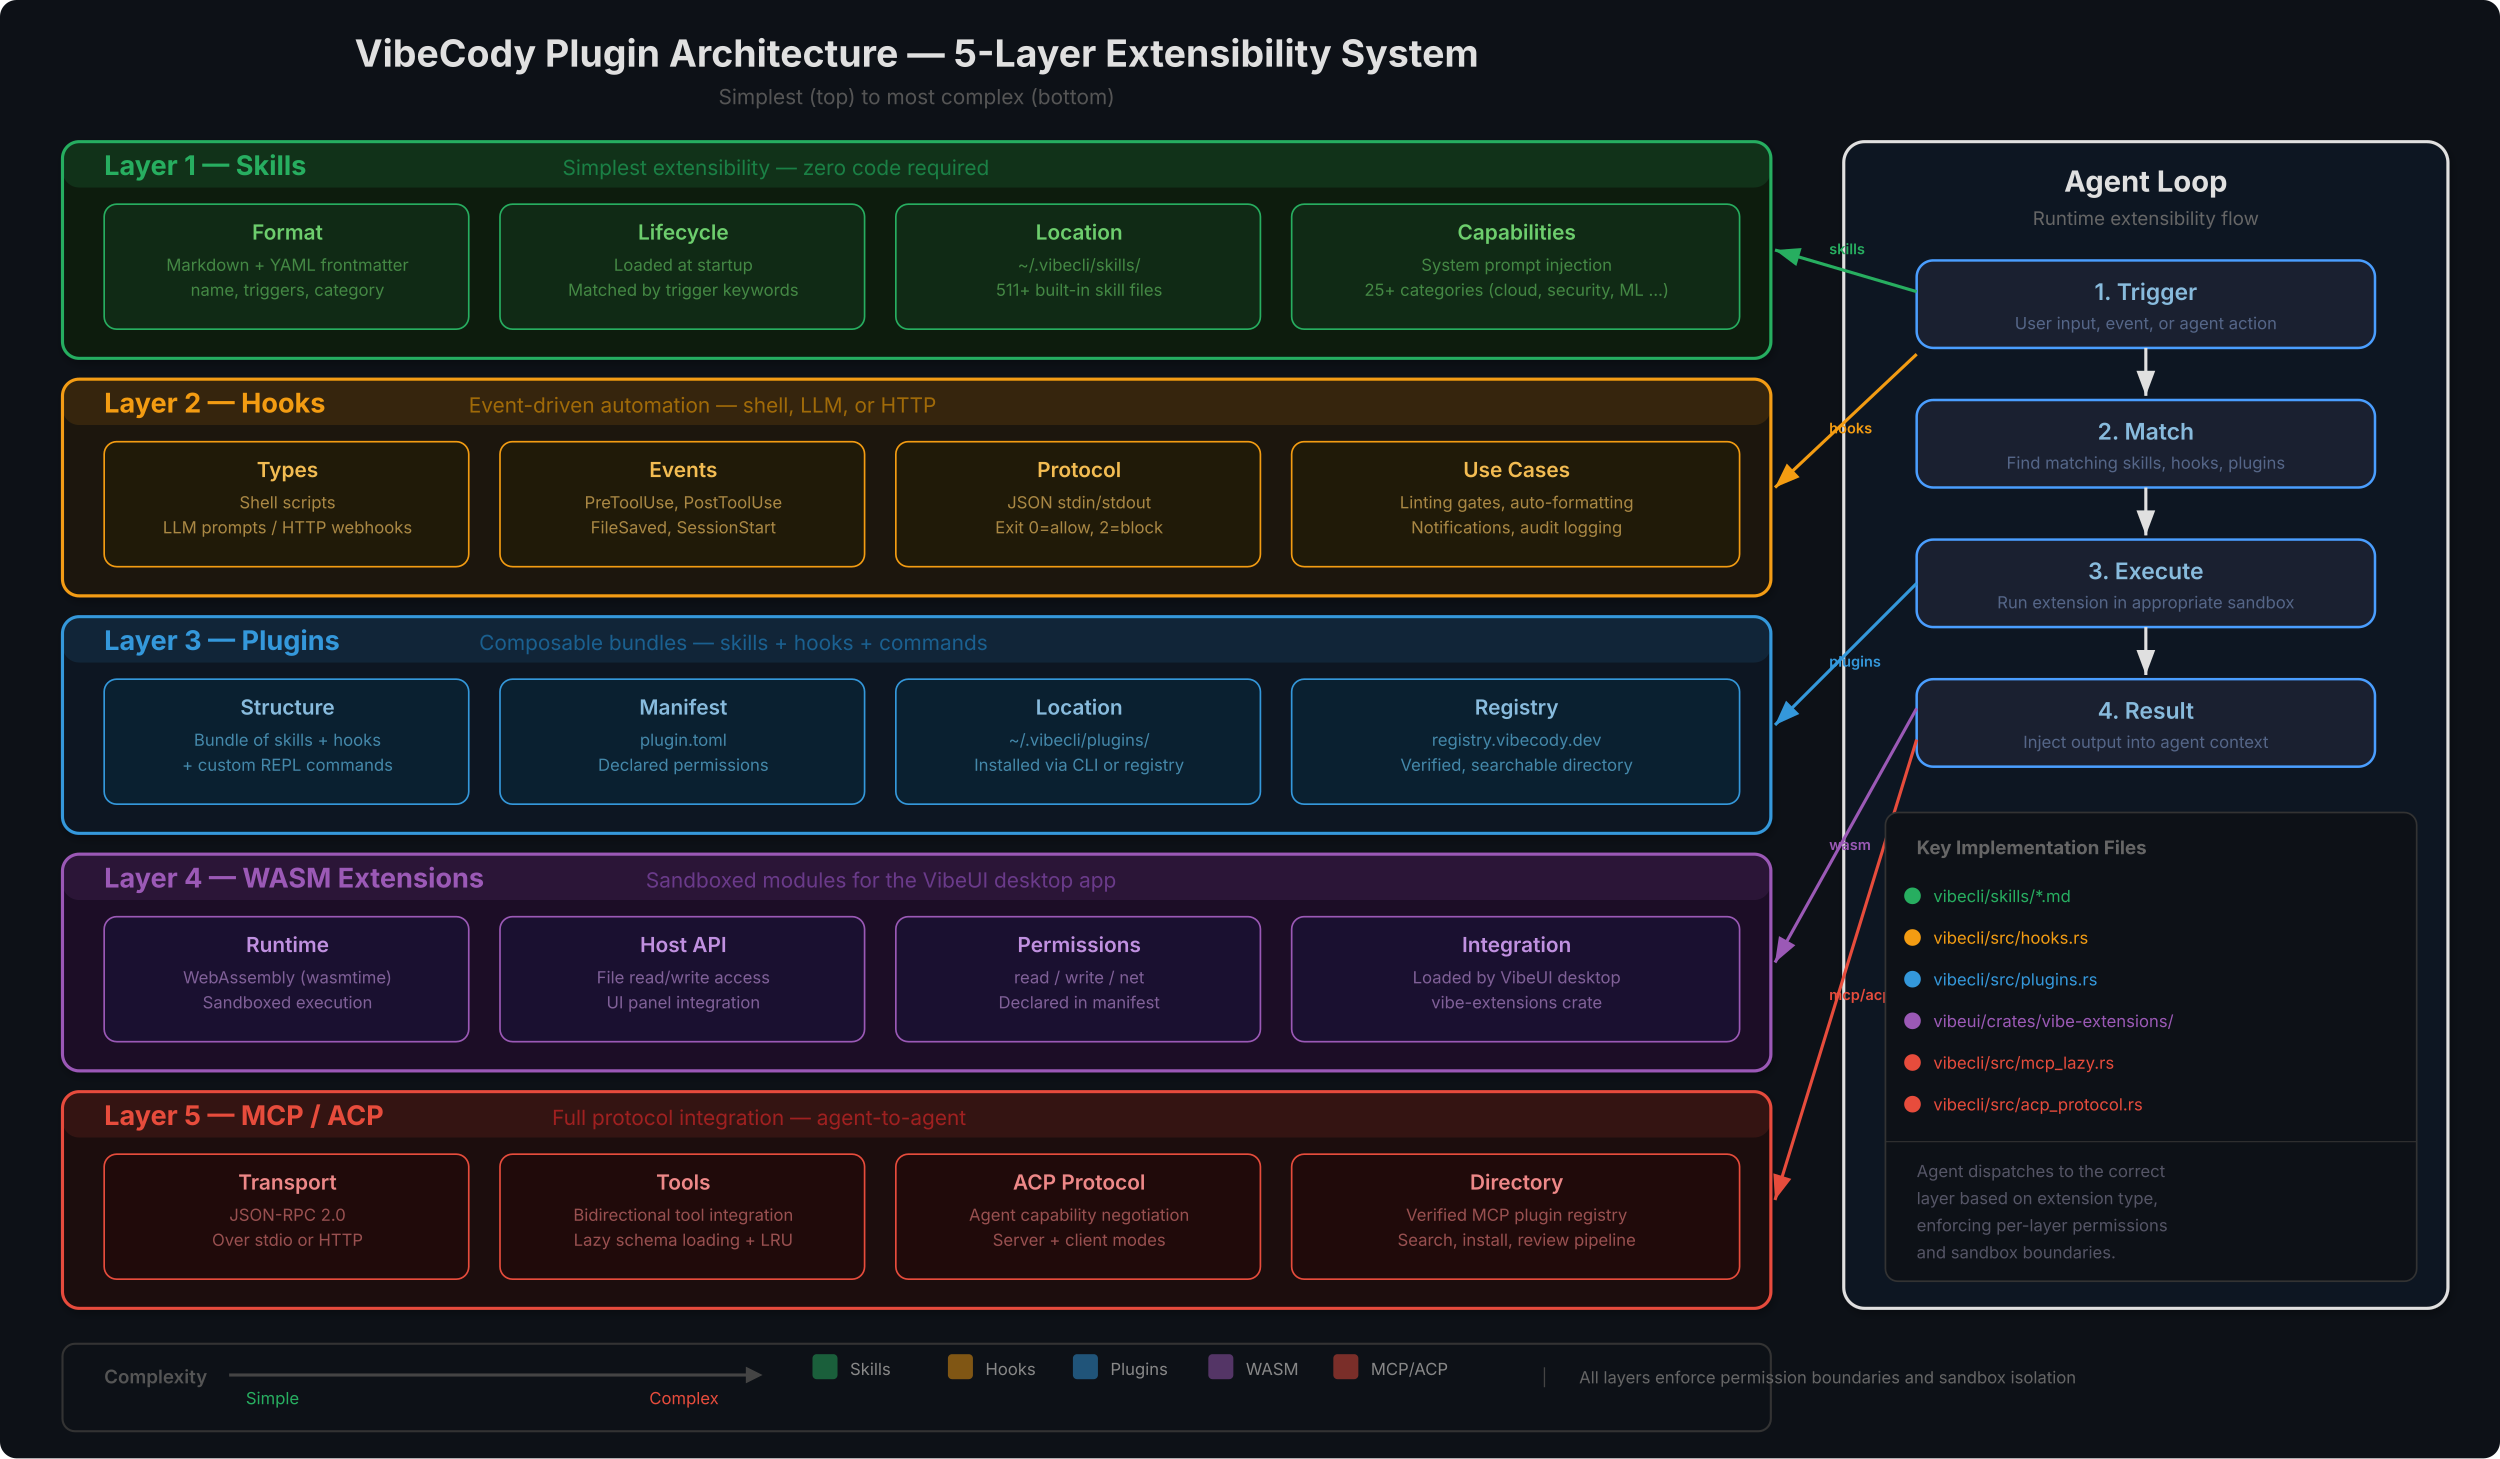
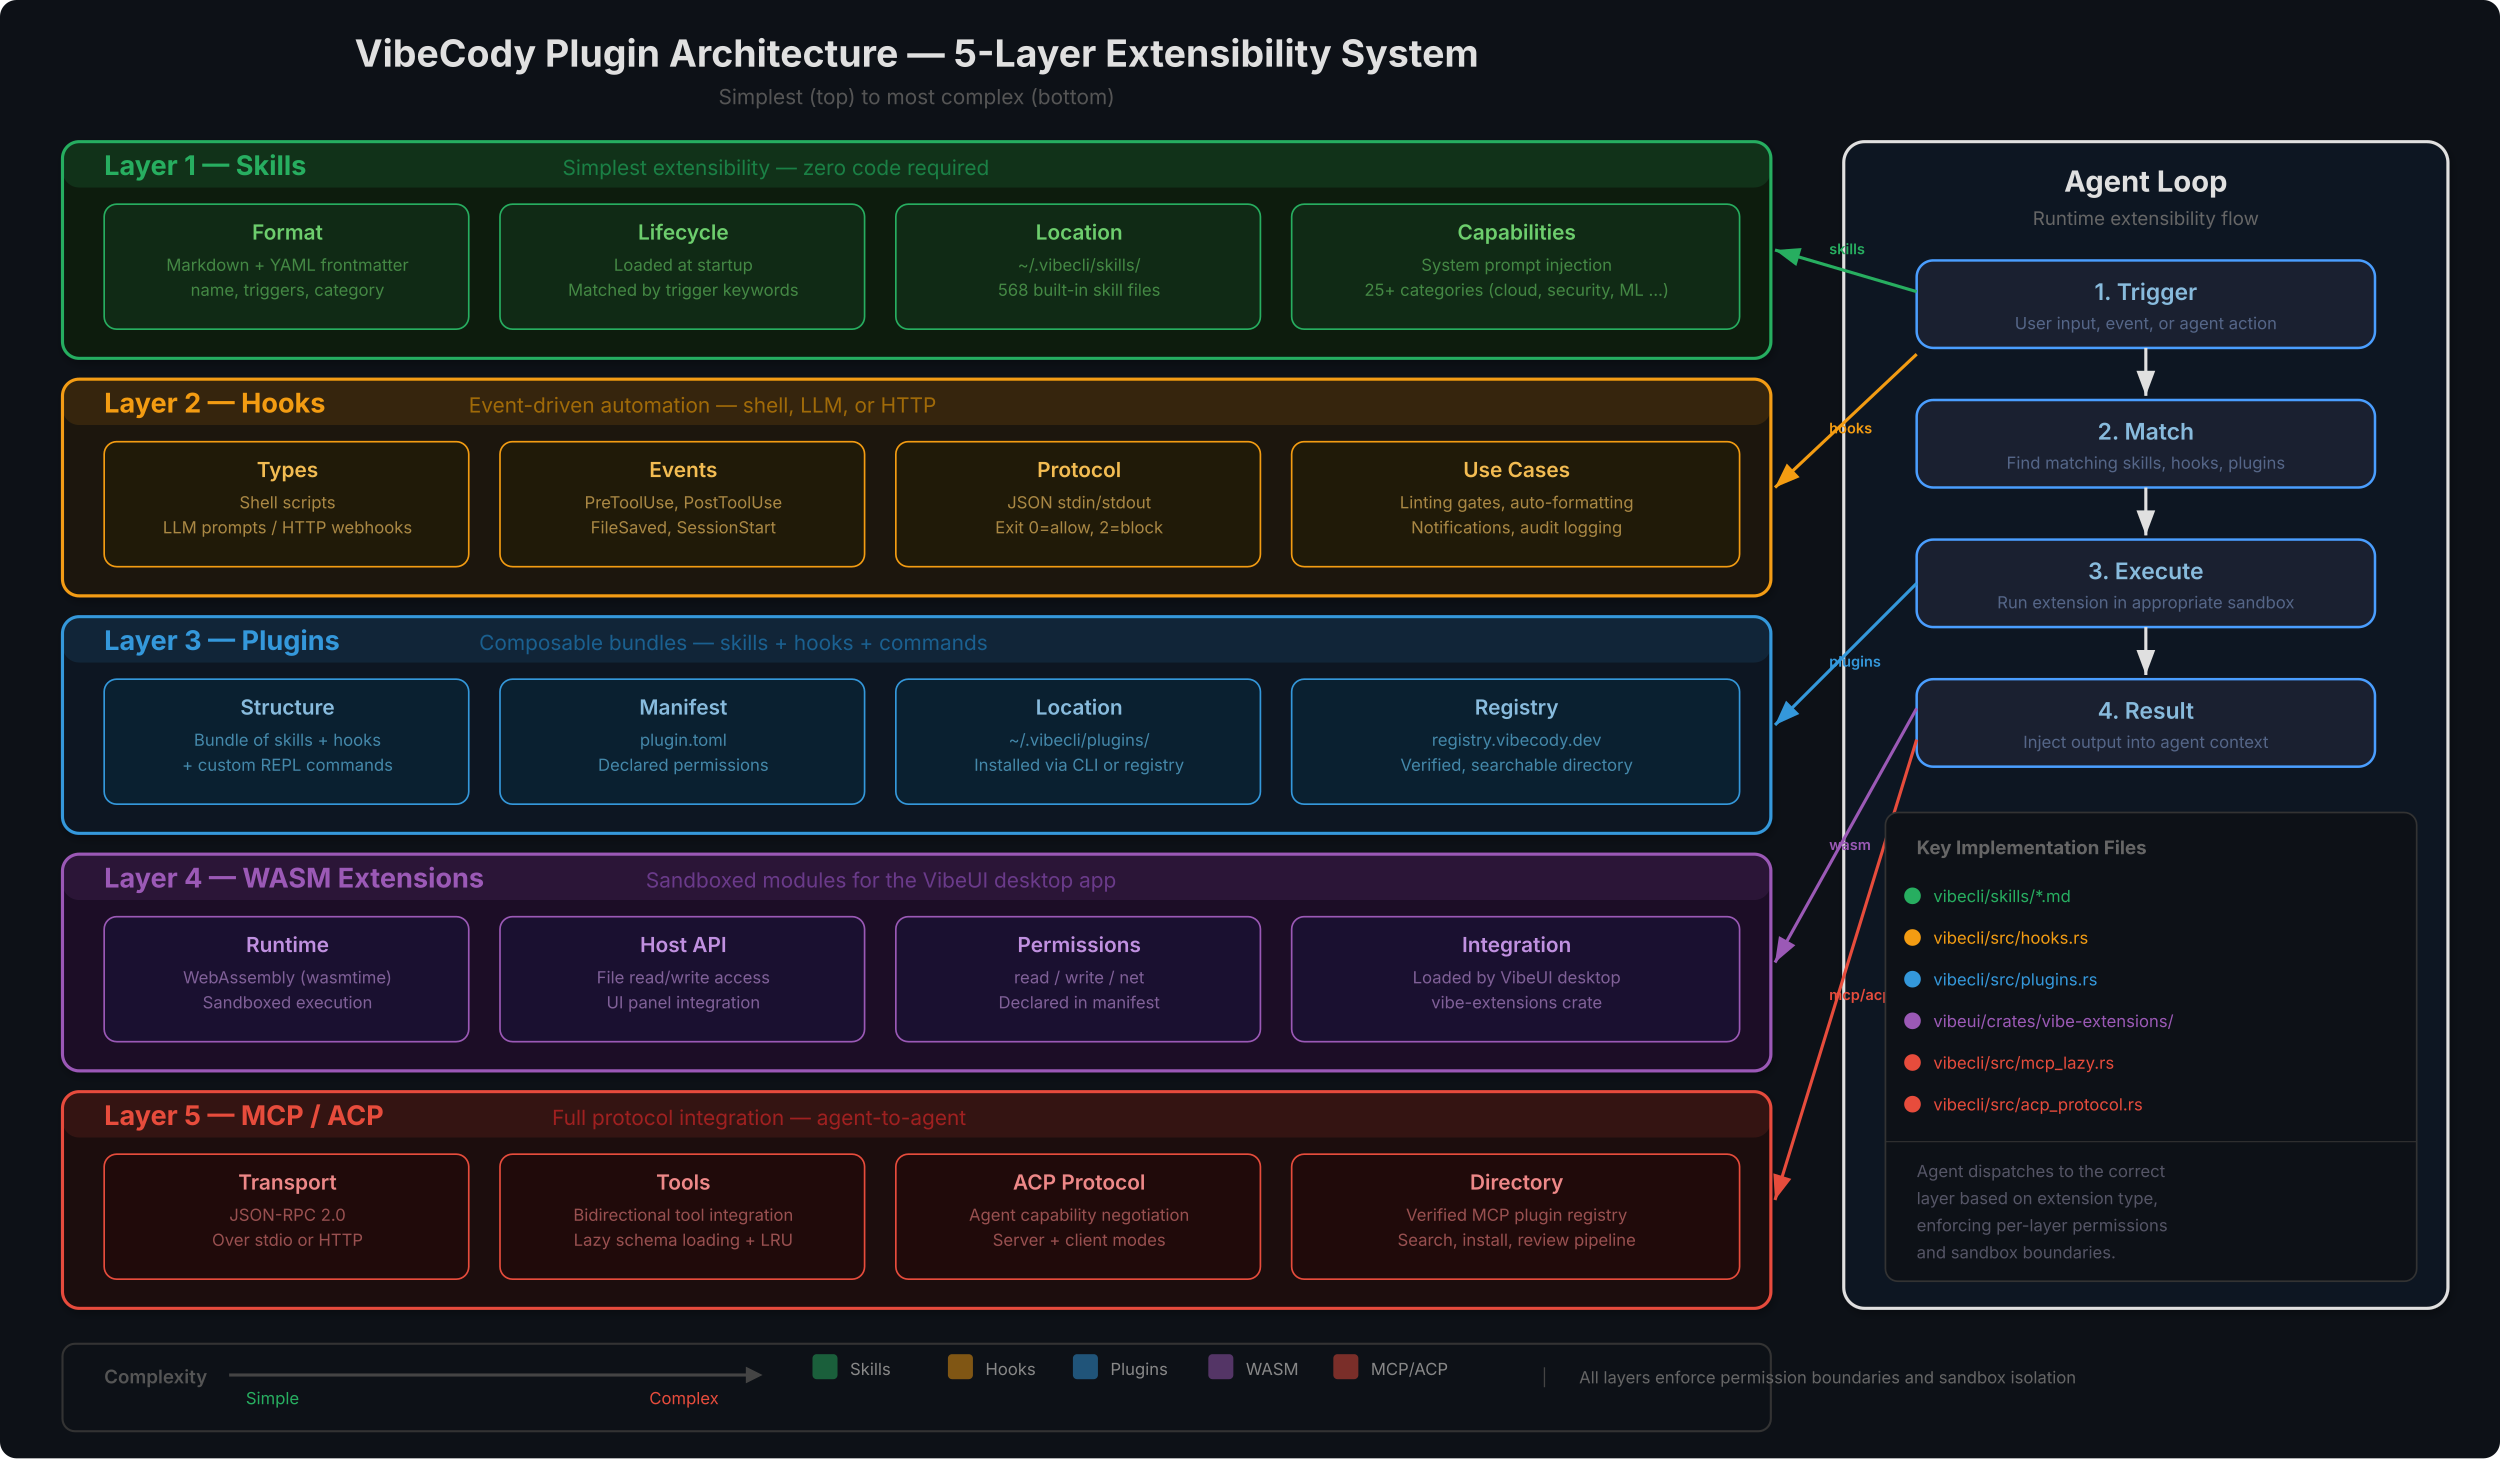
<svg xmlns="http://www.w3.org/2000/svg" viewBox="0 0 1200 700" font-family="Inter, -apple-system, system-ui, sans-serif">
  <defs>
    <marker id="arrow-white" markerWidth="8" markerHeight="6" refX="8" refY="3" orient="auto">
      <path d="M0,0 L8,3 L0,6" fill="#e0e0e0" />
    </marker>
    <marker id="arrow-green" markerWidth="8" markerHeight="6" refX="8" refY="3" orient="auto">
      <path d="M0,0 L8,3 L0,6" fill="#27ae60" />
    </marker>
    <marker id="arrow-orange" markerWidth="8" markerHeight="6" refX="8" refY="3" orient="auto">
      <path d="M0,0 L8,3 L0,6" fill="#f39c12" />
    </marker>
    <marker id="arrow-blue" markerWidth="8" markerHeight="6" refX="8" refY="3" orient="auto">
      <path d="M0,0 L8,3 L0,6" fill="#3498db" />
    </marker>
    <marker id="arrow-purple" markerWidth="8" markerHeight="6" refX="8" refY="3" orient="auto">
      <path d="M0,0 L8,3 L0,6" fill="#9b59b6" />
    </marker>
    <marker id="arrow-red" markerWidth="8" markerHeight="6" refX="8" refY="3" orient="auto">
      <path d="M0,0 L8,3 L0,6" fill="#e74c3c" />
    </marker>
    <filter id="shadow">
      <feDropShadow dx="1" dy="2" stdDeviation="2" flood-opacity="0.3" />
    </filter>
  </defs>
  <rect width="1200" height="700" fill="#0d1117" rx="8" />
  <text x="440" y="32" text-anchor="middle" fill="#e0e0e0" font-size="18" font-weight="700">VibeCody Plugin Architecture — 5-Layer Extensibility System</text>
  <text x="440" y="50" text-anchor="middle" fill="#555" font-size="10">Simplest (top) to most complex (bottom)</text>
  <rect x="30" y="68" width="820" height="104" rx="8" fill="#0a1a10" stroke="#27ae60" stroke-width="1.5" filter="url(#shadow)" />
  <rect x="30" y="68" width="820" height="22" rx="8" fill="#27ae60" opacity="0.15" />
  <text x="50" y="84" fill="#27ae60" font-size="13" font-weight="700">Layer 1 — Skills</text>
  <text x="270" y="84" fill="#1a8045" font-size="10">Simplest extensibility — zero code required</text>
  <rect x="50" y="98" width="175" height="60" rx="6" fill="#102a15" stroke="#27ae60" stroke-width="0.8" />
  <text x="138" y="115" text-anchor="middle" fill="#6dce6d" font-size="10" font-weight="600">Format</text>
  <text x="138" y="130" text-anchor="middle" fill="#448844" font-size="8">Markdown + YAML frontmatter</text>
  <text x="138" y="142" text-anchor="middle" fill="#448844" font-size="8">name, triggers, category</text>
  <rect x="240" y="98" width="175" height="60" rx="6" fill="#102a15" stroke="#27ae60" stroke-width="0.8" />
  <text x="328" y="115" text-anchor="middle" fill="#6dce6d" font-size="10" font-weight="600">Lifecycle</text>
  <text x="328" y="130" text-anchor="middle" fill="#448844" font-size="8">Loaded at startup</text>
  <text x="328" y="142" text-anchor="middle" fill="#448844" font-size="8">Matched by trigger keywords</text>
  <rect x="430" y="98" width="175" height="60" rx="6" fill="#102a15" stroke="#27ae60" stroke-width="0.8" />
  <text x="518" y="115" text-anchor="middle" fill="#6dce6d" font-size="10" font-weight="600">Location</text>
  <text x="518" y="130" text-anchor="middle" fill="#448844" font-size="8">~/.vibecli/skills/</text>
-   <text x="518" y="142" text-anchor="middle" fill="#448844" font-size="8">511+ built-in skill files</text>
+   <text x="518" y="142" text-anchor="middle" fill="#448844" font-size="8">568 built-in skill files</text>
  <rect x="620" y="98" width="215" height="60" rx="6" fill="#102a15" stroke="#27ae60" stroke-width="0.8" />
  <text x="728" y="115" text-anchor="middle" fill="#6dce6d" font-size="10" font-weight="600">Capabilities</text>
  <text x="728" y="130" text-anchor="middle" fill="#448844" font-size="8">System prompt injection</text>
  <text x="728" y="142" text-anchor="middle" fill="#448844" font-size="8">25+ categories (cloud, security, ML ...)</text>
  <rect x="30" y="182" width="820" height="104" rx="8" fill="#1a1508" stroke="#f39c12" stroke-width="1.5" filter="url(#shadow)" />
  <rect x="30" y="182" width="820" height="22" rx="8" fill="#f39c12" opacity="0.12" />
  <text x="50" y="198" fill="#f39c12" font-size="13" font-weight="700">Layer 2 — Hooks</text>
  <text x="225" y="198" fill="#a06a08" font-size="10">Event-driven automation — shell, LLM, or HTTP</text>
  <rect x="50" y="212" width="175" height="60" rx="6" fill="#201a08" stroke="#f39c12" stroke-width="0.8" />
  <text x="138" y="229" text-anchor="middle" fill="#f3bc52" font-size="10" font-weight="600">Types</text>
  <text x="138" y="244" text-anchor="middle" fill="#aa8844" font-size="8">Shell scripts</text>
  <text x="138" y="256" text-anchor="middle" fill="#aa8844" font-size="8">LLM prompts / HTTP webhooks</text>
  <rect x="240" y="212" width="175" height="60" rx="6" fill="#201a08" stroke="#f39c12" stroke-width="0.8" />
  <text x="328" y="229" text-anchor="middle" fill="#f3bc52" font-size="10" font-weight="600">Events</text>
  <text x="328" y="244" text-anchor="middle" fill="#aa8844" font-size="8">PreToolUse, PostToolUse</text>
  <text x="328" y="256" text-anchor="middle" fill="#aa8844" font-size="8">FileSaved, SessionStart</text>
  <rect x="430" y="212" width="175" height="60" rx="6" fill="#201a08" stroke="#f39c12" stroke-width="0.8" />
  <text x="518" y="229" text-anchor="middle" fill="#f3bc52" font-size="10" font-weight="600">Protocol</text>
  <text x="518" y="244" text-anchor="middle" fill="#aa8844" font-size="8">JSON stdin/stdout</text>
  <text x="518" y="256" text-anchor="middle" fill="#aa8844" font-size="8">Exit 0=allow, 2=block</text>
  <rect x="620" y="212" width="215" height="60" rx="6" fill="#201a08" stroke="#f39c12" stroke-width="0.8" />
  <text x="728" y="229" text-anchor="middle" fill="#f3bc52" font-size="10" font-weight="600">Use Cases</text>
  <text x="728" y="244" text-anchor="middle" fill="#aa8844" font-size="8">Linting gates, auto-formatting</text>
  <text x="728" y="256" text-anchor="middle" fill="#aa8844" font-size="8">Notifications, audit logging</text>
  <rect x="30" y="296" width="820" height="104" rx="8" fill="#081620" stroke="#3498db" stroke-width="1.5" filter="url(#shadow)" />
  <rect x="30" y="296" width="820" height="22" rx="8" fill="#3498db" opacity="0.12" />
  <text x="50" y="312" fill="#3498db" font-size="13" font-weight="700">Layer 3 — Plugins</text>
  <text x="230" y="312" fill="#1a6090" font-size="10">Composable bundles — skills + hooks + commands</text>
  <rect x="50" y="326" width="175" height="60" rx="6" fill="#0a2030" stroke="#3498db" stroke-width="0.8" />
  <text x="138" y="343" text-anchor="middle" fill="#88bbdd" font-size="10" font-weight="600">Structure</text>
  <text x="138" y="358" text-anchor="middle" fill="#4488aa" font-size="8">Bundle of skills + hooks</text>
  <text x="138" y="370" text-anchor="middle" fill="#4488aa" font-size="8">+ custom REPL commands</text>
  <rect x="240" y="326" width="175" height="60" rx="6" fill="#0a2030" stroke="#3498db" stroke-width="0.8" />
  <text x="328" y="343" text-anchor="middle" fill="#88bbdd" font-size="10" font-weight="600">Manifest</text>
  <text x="328" y="358" text-anchor="middle" fill="#4488aa" font-size="8">plugin.toml</text>
  <text x="328" y="370" text-anchor="middle" fill="#4488aa" font-size="8">Declared permissions</text>
  <rect x="430" y="326" width="175" height="60" rx="6" fill="#0a2030" stroke="#3498db" stroke-width="0.8" />
  <text x="518" y="343" text-anchor="middle" fill="#88bbdd" font-size="10" font-weight="600">Location</text>
  <text x="518" y="358" text-anchor="middle" fill="#4488aa" font-size="8">~/.vibecli/plugins/</text>
  <text x="518" y="370" text-anchor="middle" fill="#4488aa" font-size="8">Installed via CLI or registry</text>
  <rect x="620" y="326" width="215" height="60" rx="6" fill="#0a2030" stroke="#3498db" stroke-width="0.8" />
  <text x="728" y="343" text-anchor="middle" fill="#88bbdd" font-size="10" font-weight="600">Registry</text>
  <text x="728" y="358" text-anchor="middle" fill="#4488aa" font-size="8">registry.vibecody.dev</text>
  <text x="728" y="370" text-anchor="middle" fill="#4488aa" font-size="8">Verified, searchable directory</text>
  <rect x="30" y="410" width="820" height="104" rx="8" fill="#1a0a28" stroke="#9b59b6" stroke-width="1.5" filter="url(#shadow)" />
  <rect x="30" y="410" width="820" height="22" rx="8" fill="#9b59b6" opacity="0.12" />
  <text x="50" y="426" fill="#9b59b6" font-size="13" font-weight="700">Layer 4 — WASM Extensions</text>
  <text x="310" y="426" fill="#6a3a8a" font-size="10">Sandboxed modules for the VibeUI desktop app</text>
  <rect x="50" y="440" width="175" height="60" rx="6" fill="#1a1030" stroke="#9b59b6" stroke-width="0.8" />
  <text x="138" y="457" text-anchor="middle" fill="#c090e0" font-size="10" font-weight="600">Runtime</text>
  <text x="138" y="472" text-anchor="middle" fill="#806098" font-size="8">WebAssembly (wasmtime)</text>
  <text x="138" y="484" text-anchor="middle" fill="#806098" font-size="8">Sandboxed execution</text>
  <rect x="240" y="440" width="175" height="60" rx="6" fill="#1a1030" stroke="#9b59b6" stroke-width="0.8" />
  <text x="328" y="457" text-anchor="middle" fill="#c090e0" font-size="10" font-weight="600">Host API</text>
  <text x="328" y="472" text-anchor="middle" fill="#806098" font-size="8">File read/write access</text>
  <text x="328" y="484" text-anchor="middle" fill="#806098" font-size="8">UI panel integration</text>
  <rect x="430" y="440" width="175" height="60" rx="6" fill="#1a1030" stroke="#9b59b6" stroke-width="0.8" />
  <text x="518" y="457" text-anchor="middle" fill="#c090e0" font-size="10" font-weight="600">Permissions</text>
  <text x="518" y="472" text-anchor="middle" fill="#806098" font-size="8">read / write / net</text>
  <text x="518" y="484" text-anchor="middle" fill="#806098" font-size="8">Declared in manifest</text>
  <rect x="620" y="440" width="215" height="60" rx="6" fill="#1a1030" stroke="#9b59b6" stroke-width="0.8" />
  <text x="728" y="457" text-anchor="middle" fill="#c090e0" font-size="10" font-weight="600">Integration</text>
  <text x="728" y="472" text-anchor="middle" fill="#806098" font-size="8">Loaded by VibeUI desktop</text>
  <text x="728" y="484" text-anchor="middle" fill="#806098" font-size="8">vibe-extensions crate</text>
  <rect x="30" y="524" width="820" height="104" rx="8" fill="#1a0808" stroke="#e74c3c" stroke-width="1.5" filter="url(#shadow)" />
  <rect x="30" y="524" width="820" height="22" rx="8" fill="#e74c3c" opacity="0.12" />
  <text x="50" y="540" fill="#e74c3c" font-size="13" font-weight="700">Layer 5 — MCP / ACP</text>
  <text x="265" y="540" fill="#a02020" font-size="10">Full protocol integration — agent-to-agent</text>
  <rect x="50" y="554" width="175" height="60" rx="6" fill="#200a0a" stroke="#e74c3c" stroke-width="0.8" />
  <text x="138" y="571" text-anchor="middle" fill="#e88" font-size="10" font-weight="600">Transport</text>
  <text x="138" y="586" text-anchor="middle" fill="#995050" font-size="8">JSON-RPC 2.0</text>
  <text x="138" y="598" text-anchor="middle" fill="#995050" font-size="8">Over stdio or HTTP</text>
  <rect x="240" y="554" width="175" height="60" rx="6" fill="#200a0a" stroke="#e74c3c" stroke-width="0.8" />
  <text x="328" y="571" text-anchor="middle" fill="#e88" font-size="10" font-weight="600">Tools</text>
  <text x="328" y="586" text-anchor="middle" fill="#995050" font-size="8">Bidirectional tool integration</text>
  <text x="328" y="598" text-anchor="middle" fill="#995050" font-size="8">Lazy schema loading + LRU</text>
  <rect x="430" y="554" width="175" height="60" rx="6" fill="#200a0a" stroke="#e74c3c" stroke-width="0.8" />
  <text x="518" y="571" text-anchor="middle" fill="#e88" font-size="10" font-weight="600">ACP Protocol</text>
  <text x="518" y="586" text-anchor="middle" fill="#995050" font-size="8">Agent capability negotiation</text>
  <text x="518" y="598" text-anchor="middle" fill="#995050" font-size="8">Server + client modes</text>
  <rect x="620" y="554" width="215" height="60" rx="6" fill="#200a0a" stroke="#e74c3c" stroke-width="0.8" />
  <text x="728" y="571" text-anchor="middle" fill="#e88" font-size="10" font-weight="600">Directory</text>
  <text x="728" y="586" text-anchor="middle" fill="#995050" font-size="8">Verified MCP plugin registry</text>
  <text x="728" y="598" text-anchor="middle" fill="#995050" font-size="8">Search, install, review pipeline</text>
  <rect x="885" y="68" width="290" height="560" rx="10" fill="#111820" stroke="#e0e0e0" stroke-width="1.5" filter="url(#shadow)" />
  <text x="1030" y="92" text-anchor="middle" fill="#e0e0e0" font-size="14" font-weight="700">Agent Loop</text>
  <text x="1030" y="108" text-anchor="middle" fill="#666" font-size="9">Runtime extensibility flow</text>
  <rect x="920" y="125" width="220" height="42" rx="8" fill="#1a2030" stroke="#4a9eff" stroke-width="1.2" />
  <text x="1030" y="144" text-anchor="middle" fill="#88bbdd" font-size="11" font-weight="600">1. Trigger</text>
  <text x="1030" y="158" text-anchor="middle" fill="#556688" font-size="8">User input, event, or agent action</text>
  <line x1="1030" y1="167" x2="1030" y2="190" stroke="#e0e0e0" stroke-width="1.5" marker-end="url(#arrow-white)" />
  <rect x="920" y="192" width="220" height="42" rx="8" fill="#1a2030" stroke="#4a9eff" stroke-width="1.2" />
  <text x="1030" y="211" text-anchor="middle" fill="#88bbdd" font-size="11" font-weight="600">2. Match</text>
  <text x="1030" y="225" text-anchor="middle" fill="#556688" font-size="8">Find matching skills, hooks, plugins</text>
  <line x1="1030" y1="234" x2="1030" y2="257" stroke="#e0e0e0" stroke-width="1.5" marker-end="url(#arrow-white)" />
  <rect x="920" y="259" width="220" height="42" rx="8" fill="#1a2030" stroke="#4a9eff" stroke-width="1.2" />
  <text x="1030" y="278" text-anchor="middle" fill="#88bbdd" font-size="11" font-weight="600">3. Execute</text>
  <text x="1030" y="292" text-anchor="middle" fill="#556688" font-size="8">Run extension in appropriate sandbox</text>
  <line x1="1030" y1="301" x2="1030" y2="324" stroke="#e0e0e0" stroke-width="1.5" marker-end="url(#arrow-white)" />
  <rect x="920" y="326" width="220" height="42" rx="8" fill="#1a2030" stroke="#4a9eff" stroke-width="1.2" />
  <text x="1030" y="345" text-anchor="middle" fill="#88bbdd" font-size="11" font-weight="600">4. Result</text>
  <text x="1030" y="359" text-anchor="middle" fill="#556688" font-size="8">Inject output into agent context</text>
  <line x1="920" y1="140" x2="852" y2="120" stroke="#27ae60" stroke-width="1.5" marker-end="url(#arrow-green)" />
  <text x="878" y="122" fill="#27ae60" font-size="7" font-weight="600">skills</text>
  <line x1="920" y1="170" x2="852" y2="234" stroke="#f39c12" stroke-width="1.5" marker-end="url(#arrow-orange)" />
  <text x="878" y="208" fill="#f39c12" font-size="7" font-weight="600">hooks</text>
  <line x1="920" y1="280" x2="852" y2="348" stroke="#3498db" stroke-width="1.5" marker-end="url(#arrow-blue)" />
  <text x="878" y="320" fill="#3498db" font-size="7" font-weight="600">plugins</text>
  <line x1="920" y1="340" x2="852" y2="462" stroke="#9b59b6" stroke-width="1.5" marker-end="url(#arrow-purple)" />
  <text x="878" y="408" fill="#9b59b6" font-size="7" font-weight="600">wasm</text>
  <line x1="920" y1="355" x2="852" y2="576" stroke="#e74c3c" stroke-width="1.5" marker-end="url(#arrow-red)" />
  <text x="878" y="480" fill="#e74c3c" font-size="7" font-weight="600">mcp/acp</text>
  <rect x="905" y="390" width="255" height="225" rx="6" fill="#0d1117" stroke="#333" stroke-width="0.8" />
  <text x="920" y="410" fill="#666" font-size="9" font-weight="700">Key Implementation Files</text>
  <circle cx="918" cy="430" r="4" fill="#27ae60" />
  <text x="928" y="433" fill="#27ae60" font-size="8">vibecli/skills/*.md</text>
  <circle cx="918" cy="450" r="4" fill="#f39c12" />
  <text x="928" y="453" fill="#f39c12" font-size="8">vibecli/src/hooks.rs</text>
  <circle cx="918" cy="470" r="4" fill="#3498db" />
  <text x="928" y="473" fill="#3498db" font-size="8">vibecli/src/plugins.rs</text>
  <circle cx="918" cy="490" r="4" fill="#9b59b6" />
  <text x="928" y="493" fill="#9b59b6" font-size="8">vibeui/crates/vibe-extensions/</text>
  <circle cx="918" cy="510" r="4" fill="#e74c3c" />
  <text x="928" y="513" fill="#e74c3c" font-size="8">vibecli/src/mcp_lazy.rs</text>
  <circle cx="918" cy="530" r="4" fill="#e74c3c" />
  <text x="928" y="533" fill="#e74c3c" font-size="8">vibecli/src/acp_protocol.rs</text>
  <line x1="905" y1="548" x2="1160" y2="548" stroke="#333" stroke-width="0.5" />
  <text x="920" y="565" fill="#556" font-size="8">Agent dispatches to the correct</text>
  <text x="920" y="578" fill="#556" font-size="8">layer based on extension type,</text>
  <text x="920" y="591" fill="#556" font-size="8">enforcing per-layer permissions</text>
  <text x="920" y="604" fill="#556" font-size="8">and sandbox boundaries.</text>
  <rect x="30" y="645" width="820" height="42" rx="6" fill="#0d1117" stroke="#333" stroke-width="1" />
  <text x="50" y="664" fill="#555" font-size="9" font-weight="600">Complexity</text>
  <line x1="110" y1="660" x2="360" y2="660" stroke="#444" stroke-width="1.5" />
  <polygon points="358,656 366,660 358,664" fill="#444" />
  <text x="118" y="674" fill="#27ae60" font-size="8">Simple</text>
  <text x="345" y="674" fill="#e74c3c" font-size="8" text-anchor="end">Complex</text>
  <rect x="390" y="650" width="12" height="12" rx="2" fill="#27ae60" opacity="0.5" />
  <text x="408" y="660" fill="#888" font-size="8">Skills</text>
  <rect x="455" y="650" width="12" height="12" rx="2" fill="#f39c12" opacity="0.5" />
  <text x="473" y="660" fill="#888" font-size="8">Hooks</text>
  <rect x="515" y="650" width="12" height="12" rx="2" fill="#3498db" opacity="0.5" />
  <text x="533" y="660" fill="#888" font-size="8">Plugins</text>
  <rect x="580" y="650" width="12" height="12" rx="2" fill="#9b59b6" opacity="0.5" />
  <text x="598" y="660" fill="#888" font-size="8">WASM</text>
  <rect x="640" y="650" width="12" height="12" rx="2" fill="#e74c3c" opacity="0.5" />
  <text x="658" y="660" fill="#888" font-size="8">MCP/ACP</text>
  <text x="740" y="664" fill="#444" font-size="8">|</text>
  <text x="758" y="664" fill="#666" font-size="8">All layers enforce permission boundaries and sandbox isolation</text>
</svg>
